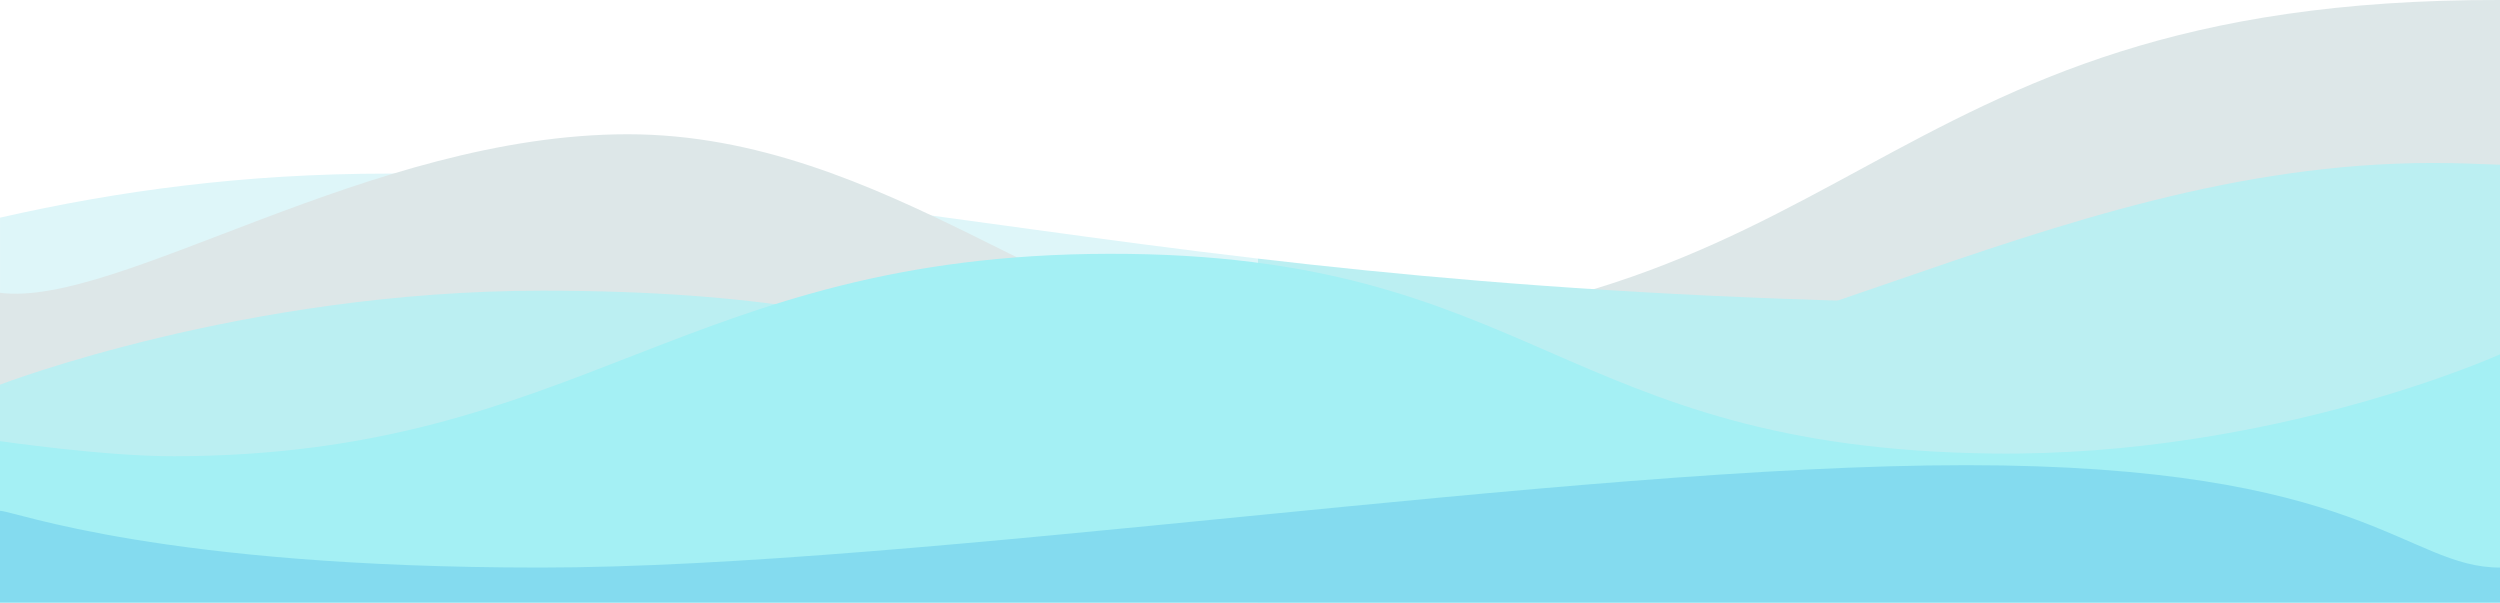
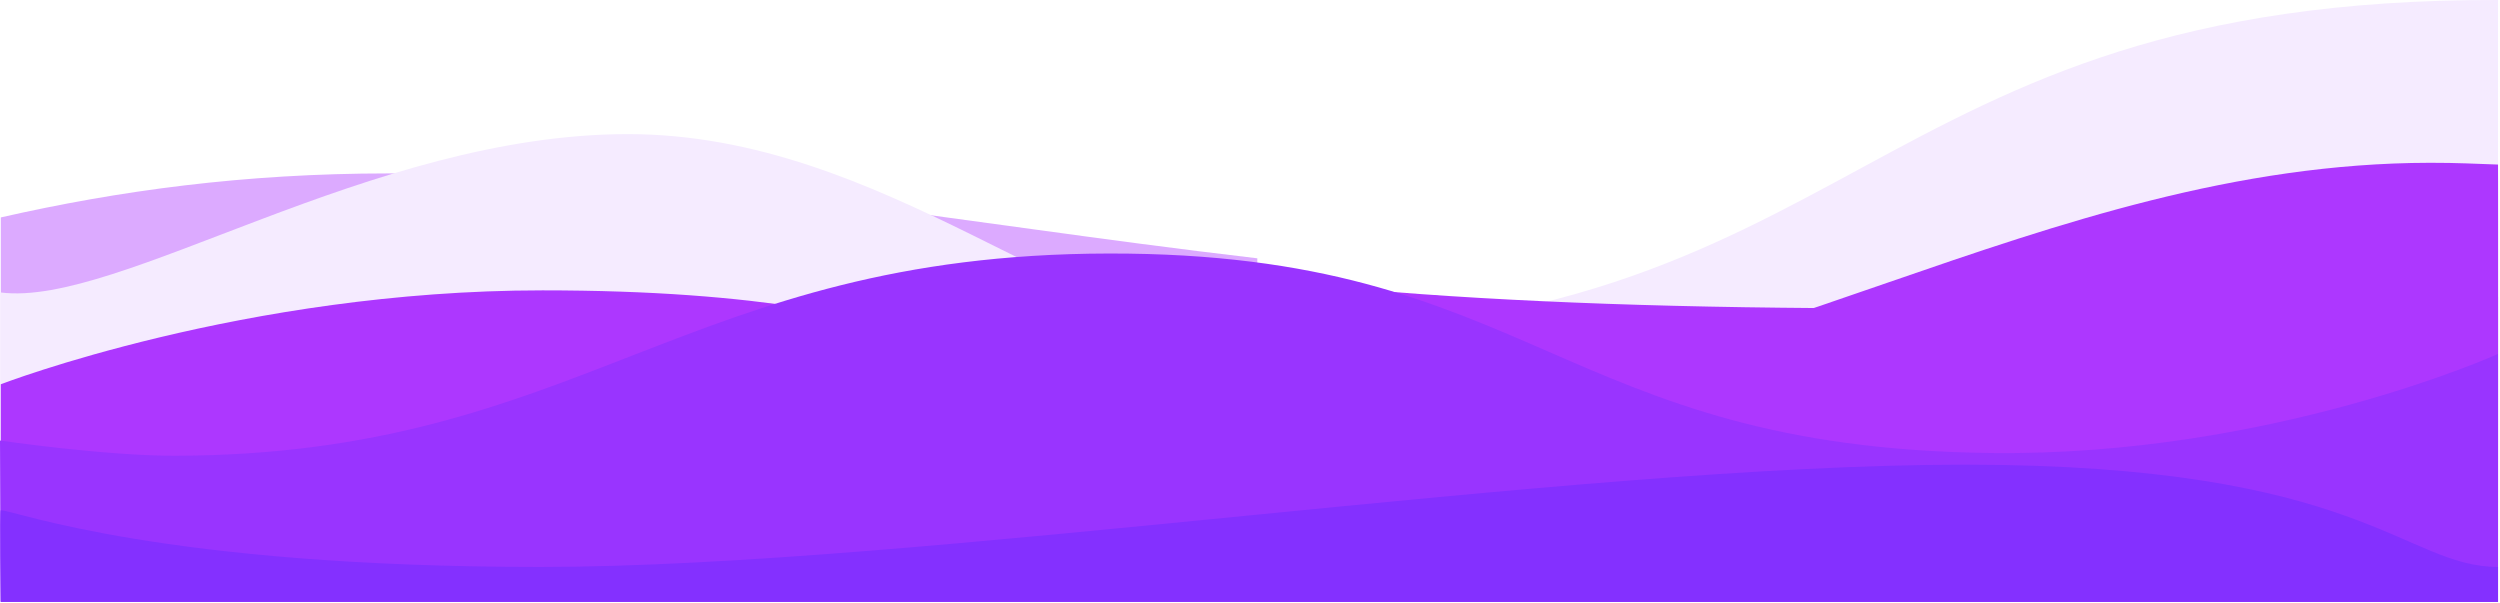
- <svg xmlns="http://www.w3.org/2000/svg" version="1.1" id="Layer_1" x="0px" y="0px" width="900px" height="216.88px" viewBox="0 341.561 900 216.88" enable-background="new 0 341.561 900 216.88" xml:space="preserve">
-   <g>
-     <path fill="#DEF6F9" d="M452.85,558.438V434.656c-115.868-13.572-194.156-30.597-313.144-30.597   c-51.894,0-97.244,6.202-139.7,15.859v138.513h452.85" />
-     <path fill="#DDE7E8" d="M900,558.438V341.562c-231.537-0.567-228.256,120.656-450,120.656c-61.612,0-131.244-72.325-224.006-72.325   S42.638,452.388,0,446.969v111.463h900" />
-     <path fill="#BBEFF2" d="M0,480.05c0,0,87.75-33.844,195.231-33.844c159.031,0,160.144,40.713,293.899,40.462   c133.757-0.251,246.45-86.219,386.344-86.438c10.223-0.016,16.186,0.371,24.525,0.636c0.076-0.265,0,157.568,0,157.568H0v-78.387" />
-     <path fill="#BBEFF2" d="M452.85,558.438H900V448.619c-6.518,0.131-12.044,0.284-17.704,0.459   c-203.463,6.294-330.231-2.799-429.45-14.419V558.44" />
-     <path fill="#A4F0F4" d="M-0.281,500.331c0,0,37.894,5.529,62.962,5.48c146.582-0.289,183.369-72.632,336.682-72.882   c153.318-0.249,161.881,70.088,318.182,71.9c100.706,1.167,182.625-35.725,182.449-35.725v89.331h-900l-0.281-58.106" />
-     <path fill="#84DBEF" d="M0,558.438c0,0-0.475-32.787,0-32.983c5.395,0.131,57.856,20.429,194.45,20.429s370-36.86,513.412-36.86   c143.413,0,158.169,36.86,192.138,36.86v12.556L0,558.438" />
+ <svg xmlns="http://www.w3.org/2000/svg" xmlns:xlink="http://www.w3.org/1999/xlink" width="901" height="217" viewBox="0 0 901 217" version="1.1">
+   <g id="Canvas" transform="translate(619 -44)">
+     <g id="waves">
+       <g id="Group">
+         <g id="Vector">
+           <use xlink:href="#path0_fill" transform="translate(-618.707 106.499)" fill="#DCAAFF" />
+         </g>
+         <g id="Vector">
+           <use xlink:href="#path1_fill" transform="translate(-618.713 44)" fill="#F5EBFF" />
+         </g>
+         <g id="Vector">
+           <use xlink:href="#path2_fill" transform="translate(-618.713 102.669)" fill="#AD37FF" />
+         </g>
+         <g id="Vector">
+           <use xlink:href="#path3_fill" transform="translate(-165.867 144.5)" fill="#AD37FF" />
+         </g>
+         <g id="Vector">
+           <use xlink:href="#path4_fill" transform="translate(-619 135.368)" fill="#9934FF" />
+         </g>
+         <g id="Vector">
+           <use xlink:href="#path5_fill" transform="translate(-618.924 211.464)" fill="#8430FF" />
+         </g>
+       </g>
+     </g>
  </g>
+   <defs>
+     <path id="path0_fill" d="M 452.844 154.379L 452.844 30.597C 336.976 17.025 258.688 -9.52148e-06 139.7 -9.52148e-06C 87.806 -9.52148e-06 42.456 6.202 5.21254e-11 15.859L 5.21254e-11 154.372L 452.85 154.372" />
+     <path id="path1_fill" d="M 900 216.878L 900 0.002C 668.463 -0.565 671.744 120.658 450 120.658C 388.388 120.658 318.756 48.333 225.994 48.333C 133.232 48.333 42.638 110.828 0 105.409L 0 216.872L 900 216.872" />
+     <path id="path2_fill" d="M 0 79.82C 0 79.82 87.75 45.977 195.231 45.977C 354.262 45.977 355.375 86.689 489.13 86.439C 622.887 86.188 735.58 0.219 875.474 0C 885.697 -0.016 891.66 0.371 899.999 0.636C 900.075 0.371 899.999 158.204 899.999 158.204L 0 158.204L 0 79.817" />
+     <path id="path3_fill" d="M 0.004 116.378L 447.154 116.378L 447.154 6.559C 440.636 6.69 435.11 6.843 429.45 7.018C 225.987 13.312 99.219 11.62 8.30078e-06 0L 0 116.38" />
+     <path id="path4_fill" d="M 0.006 67.403C 0.006 67.403 37.9 72.932 62.968 72.883C 209.55 72.594 246.337 0.251 399.65 0.001C 552.968 -0.248 561.531 70.089 717.832 71.901C 818.538 73.068 900.457 36.176 900.281 36.176L 900.281 125.507L 0.281 125.507L -4.76979e-10 67.401" />
+     <path id="path5_fill" d="M 0.211 49.414C 0.211 49.414 -0.264 16.627 0.211 16.431C 5.606 16.562 58.067 36.86 194.661 36.86C 331.255 36.86 564.661 -1.31836e-05 708.073 -1.31836e-05C 851.486 -1.31836e-05 866.242 36.86 900.211 36.86L 900.211 49.416L 0.211 49.414Z" />
+   </defs>
</svg>
